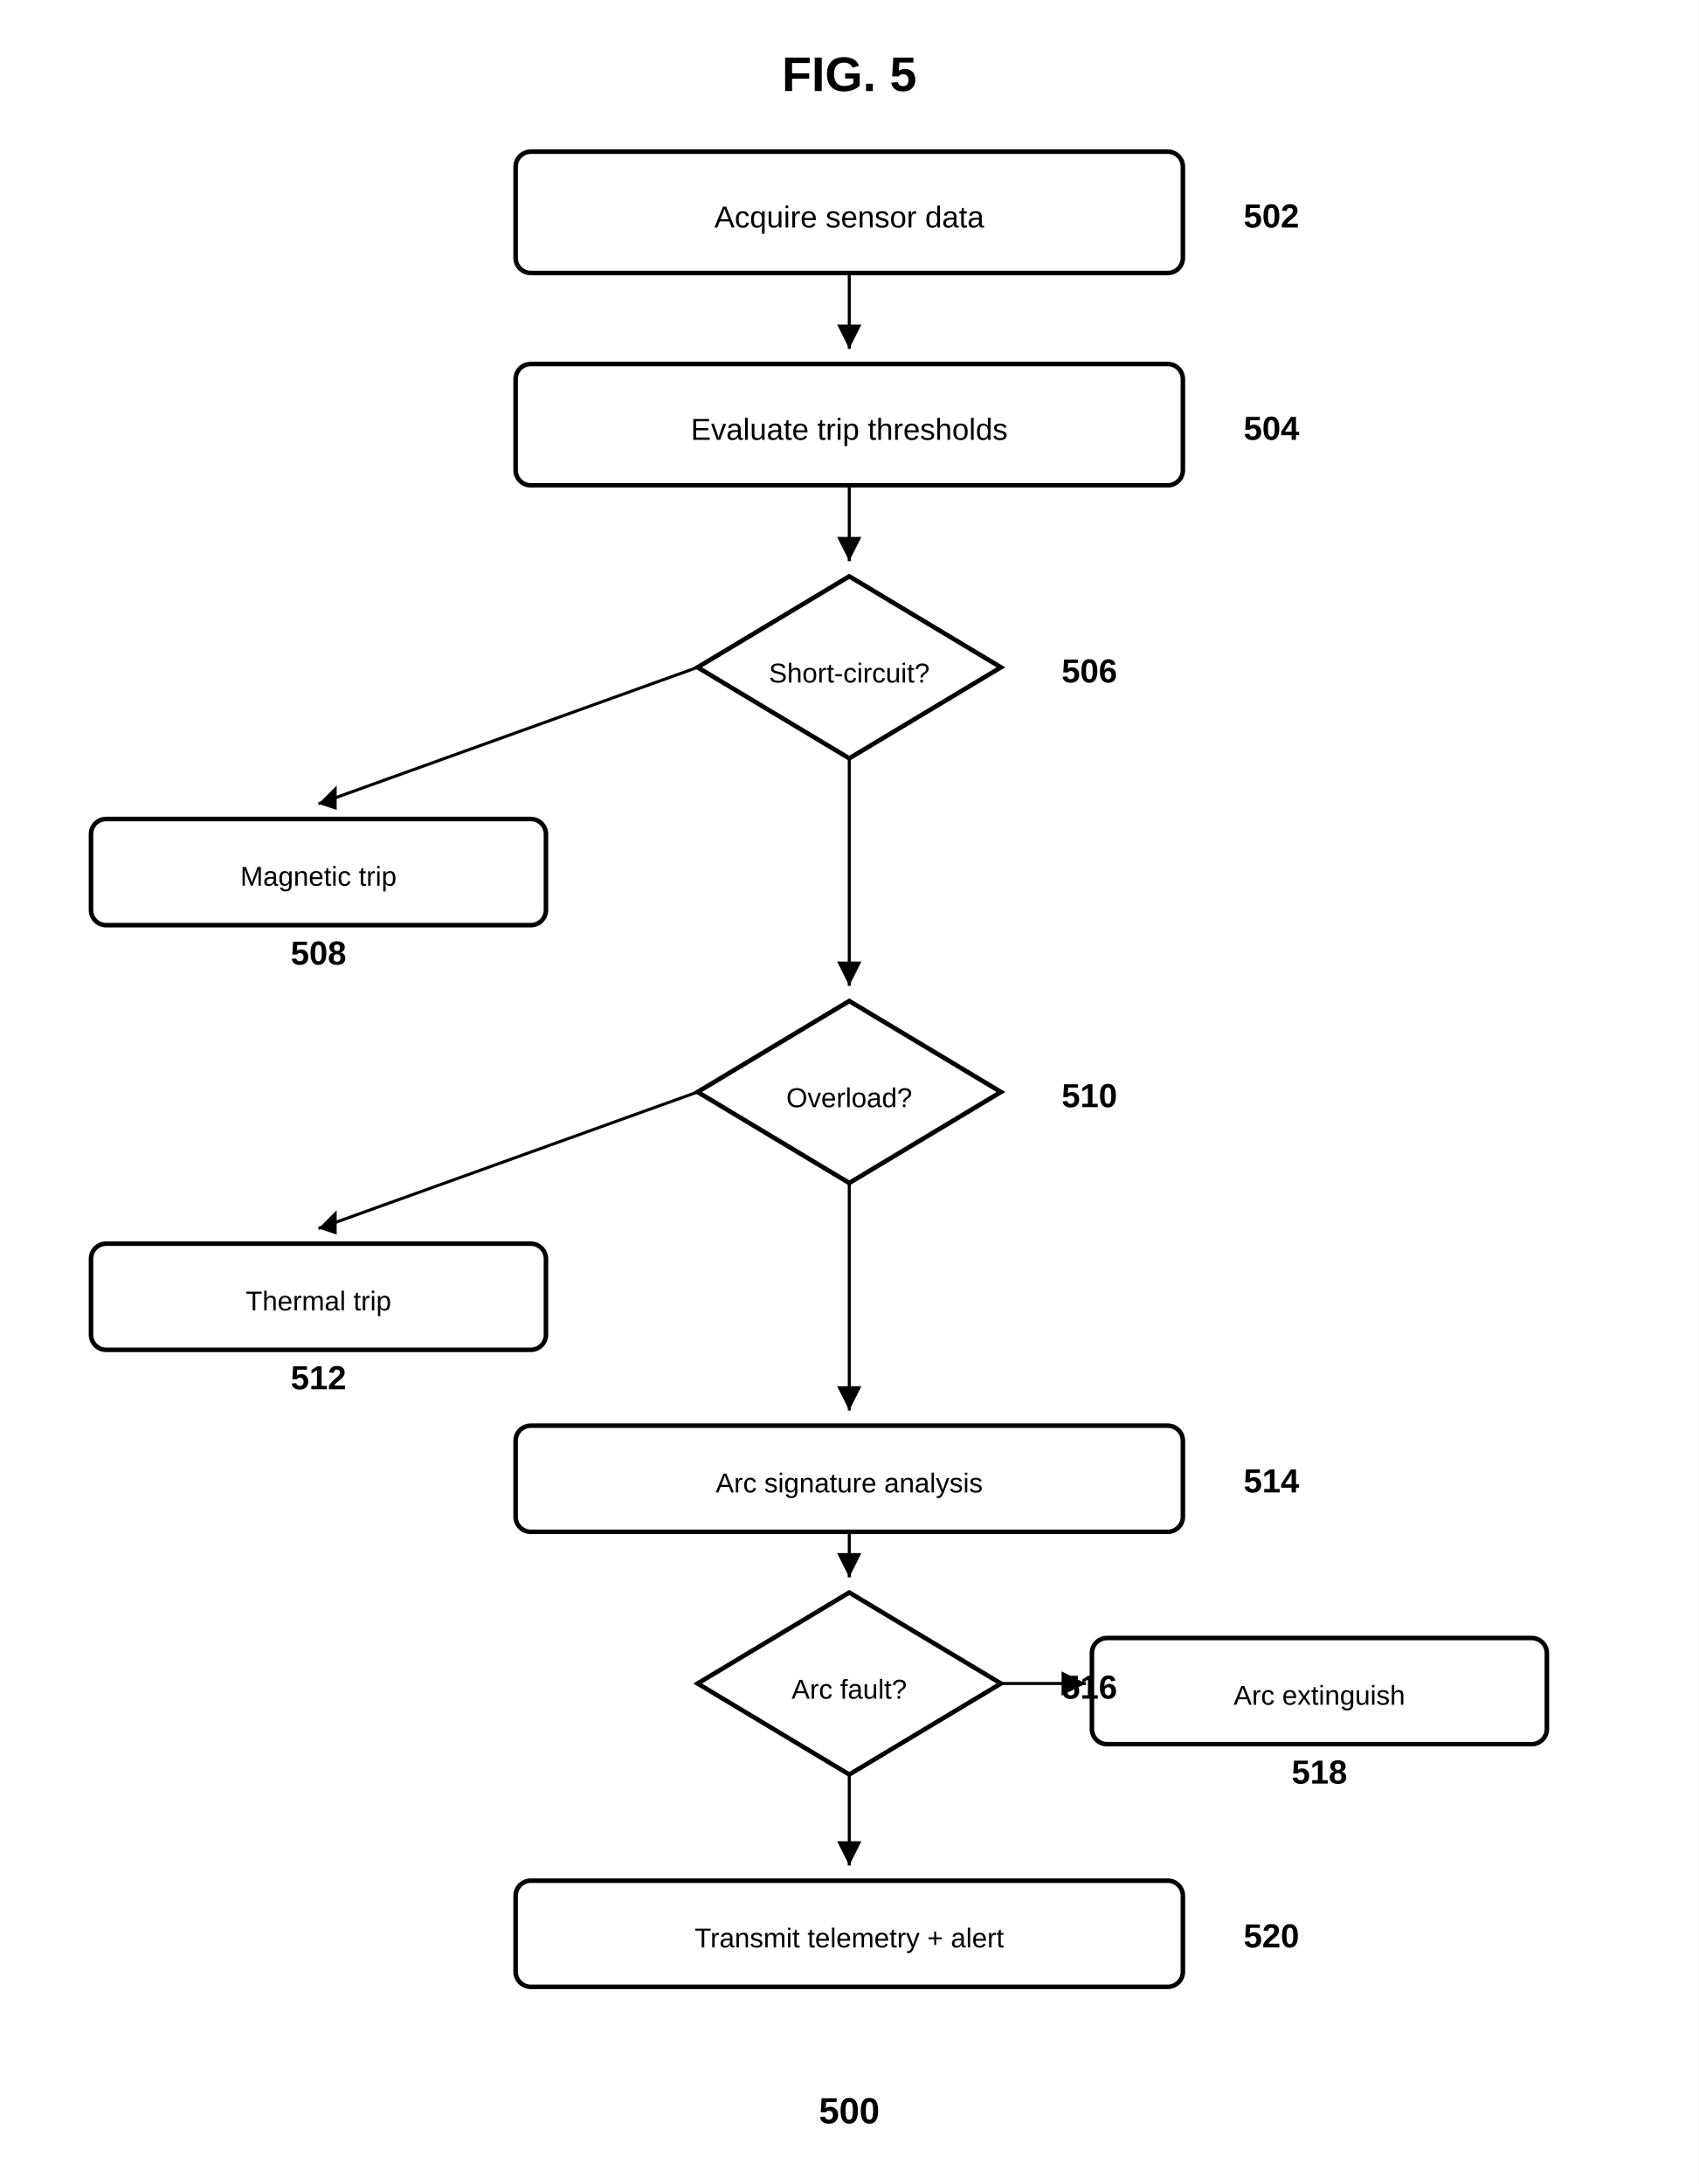
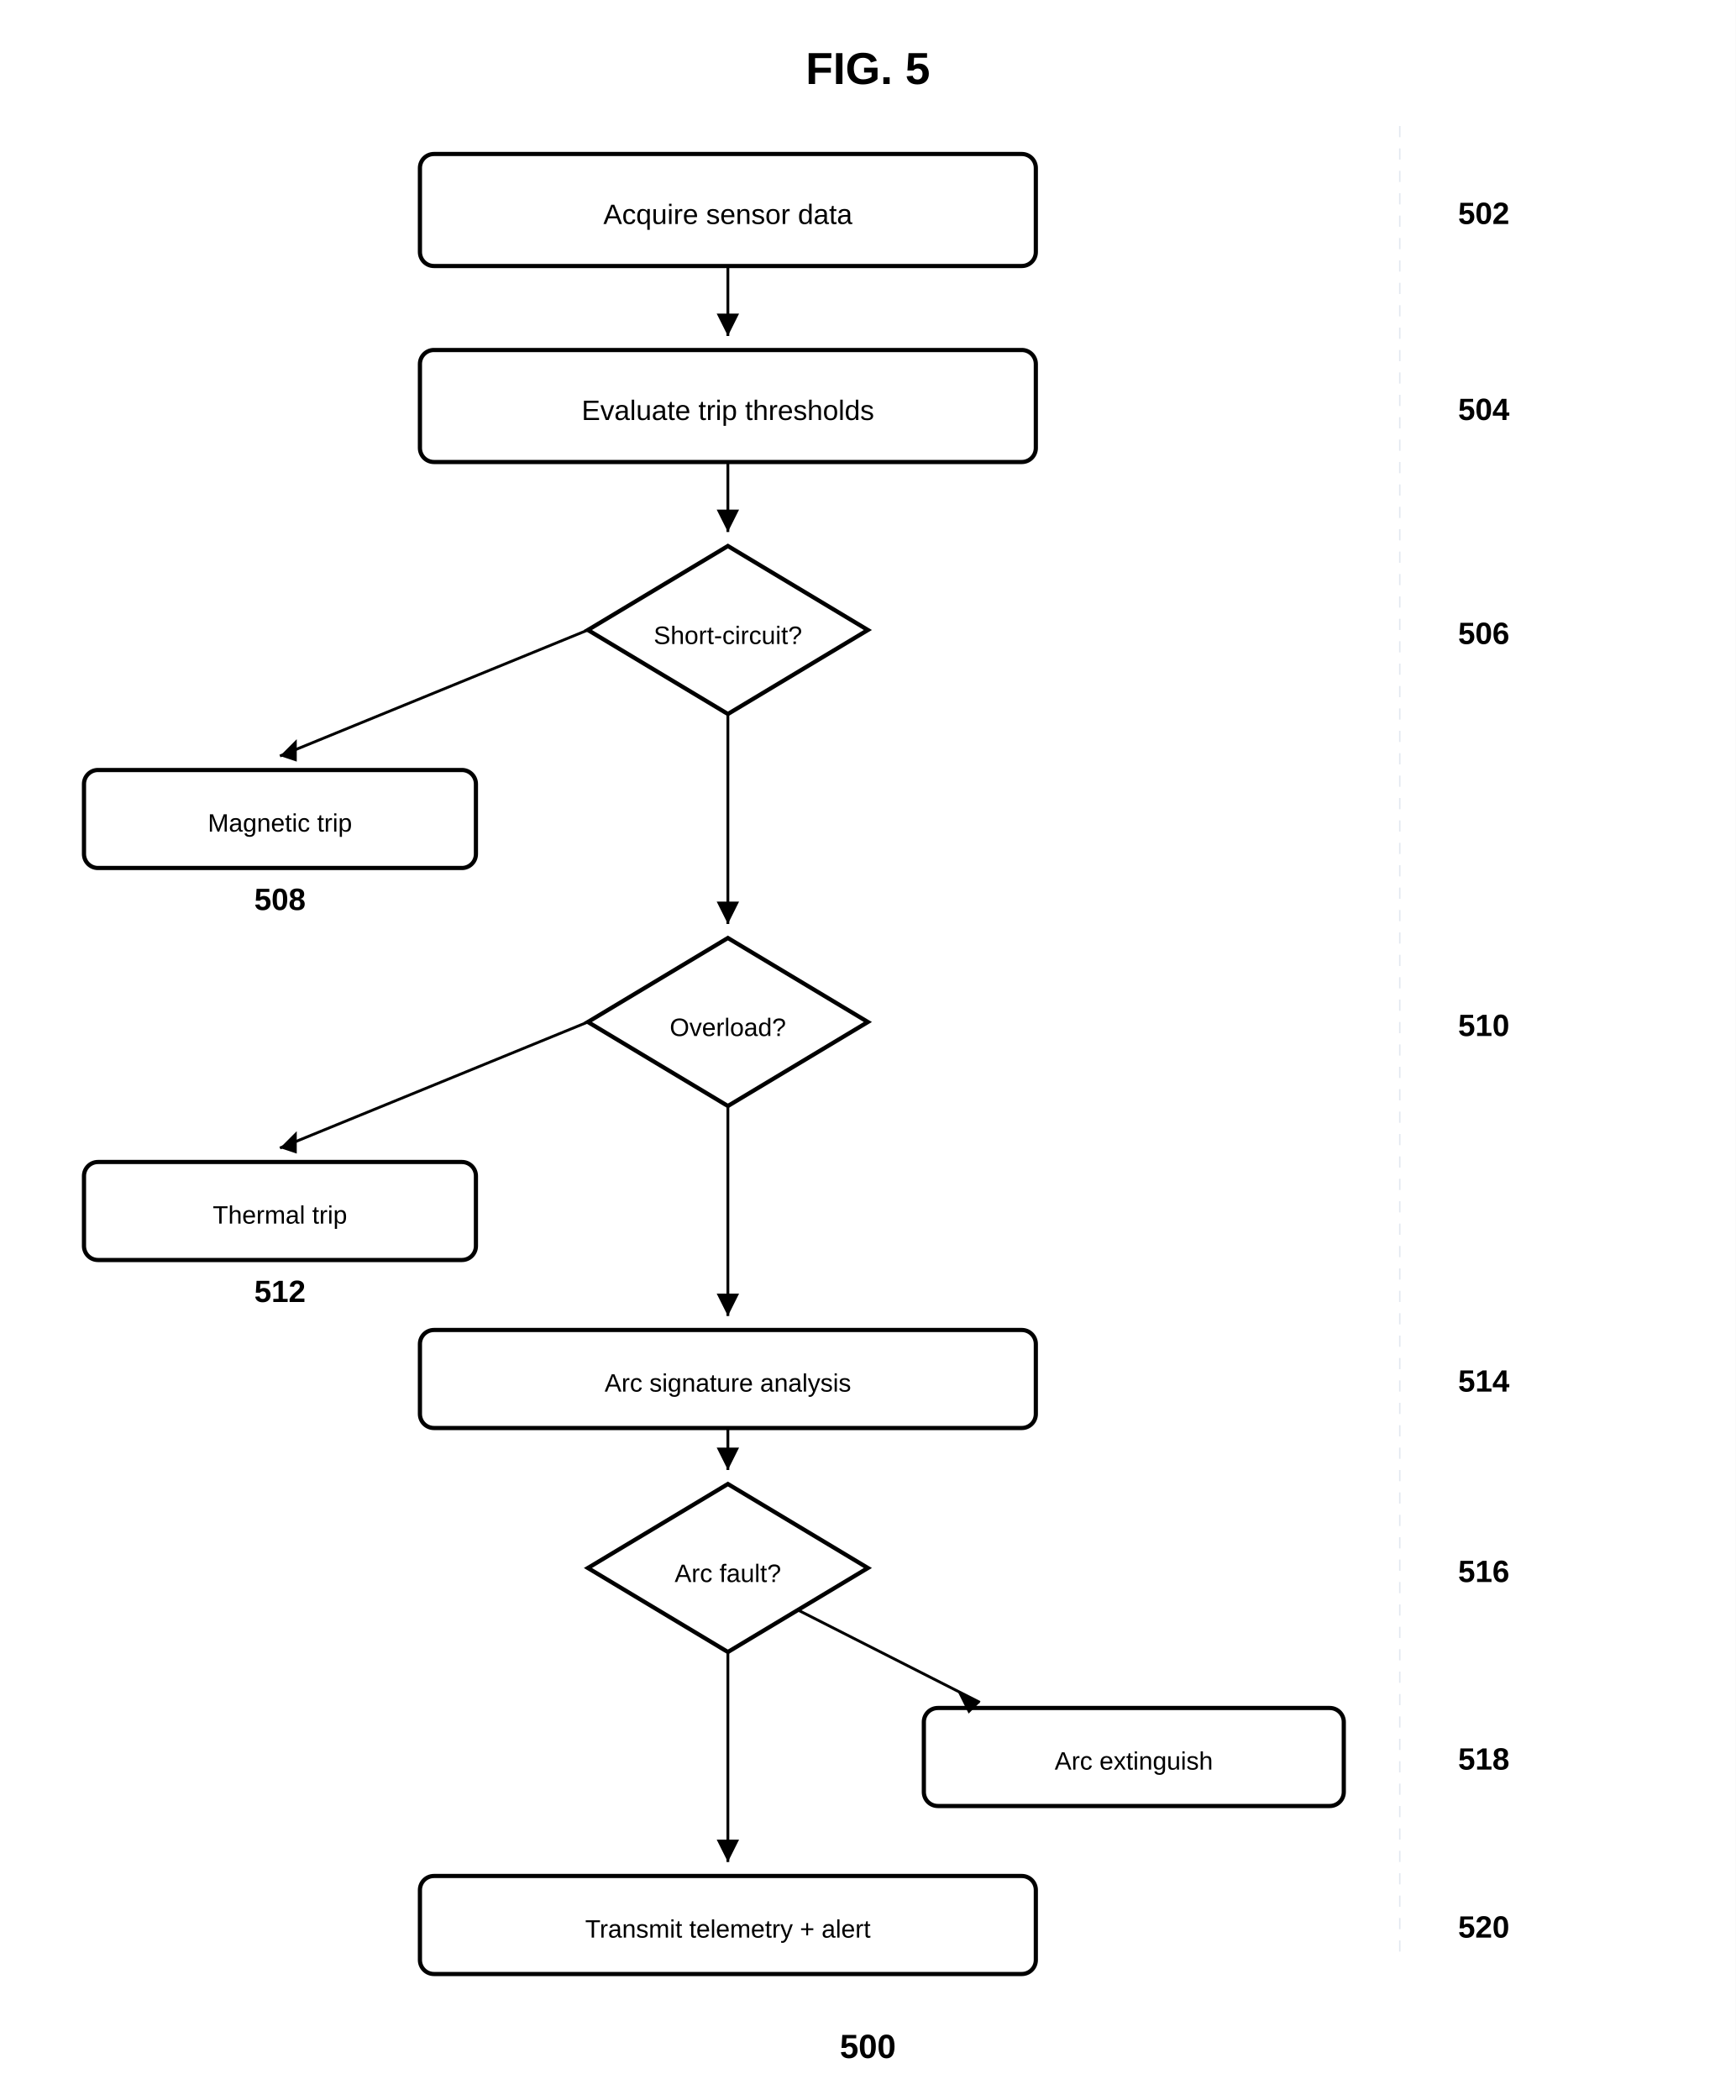
- <svg xmlns="http://www.w3.org/2000/svg" viewBox="0 0 560 720" width="560" height="720">
-   <rect width="560" height="720" fill="white" />
-   <text x="280" y="30" text-anchor="middle" font-family="Arial" font-size="16" font-weight="bold">FIG. 5</text>
-   <rect x="170" y="50" width="220" height="40" rx="5" fill="none" stroke="black" stroke-width="1.5" />
-   <text x="280" y="75" text-anchor="middle" font-family="Arial" font-size="10">Acquire sensor data</text>
-   <text x="410" y="75" font-family="Arial" font-size="11" font-weight="bold">502</text>
-   <rect x="170" y="120" width="220" height="40" rx="5" fill="none" stroke="black" stroke-width="1.5" />
-   <text x="280" y="145" text-anchor="middle" font-family="Arial" font-size="10">Evaluate trip thresholds</text>
-   <text x="410" y="145" font-family="Arial" font-size="11" font-weight="bold">504</text>
-   <polygon points="280,190 330,220 280,250 230,220" fill="none" stroke="black" stroke-width="1.5" />
-   <text x="280" y="225" text-anchor="middle" font-family="Arial" font-size="9">Short-circuit?</text>
-   <text x="350" y="225" font-family="Arial" font-size="11" font-weight="bold">506</text>
-   <rect x="30" y="270" width="150" height="35" rx="5" fill="none" stroke="black" stroke-width="1.5" />
-   <text x="105" y="292" text-anchor="middle" font-family="Arial" font-size="9">Magnetic trip</text>
-   <text x="105" y="318" text-anchor="middle" font-family="Arial" font-size="11" font-weight="bold">508</text>
-   <polygon points="280,330 330,360 280,390 230,360" fill="none" stroke="black" stroke-width="1.5" />
-   <text x="280" y="365" text-anchor="middle" font-family="Arial" font-size="9">Overload?</text>
-   <text x="350" y="365" font-family="Arial" font-size="11" font-weight="bold">510</text>
-   <rect x="30" y="410" width="150" height="35" rx="5" fill="none" stroke="black" stroke-width="1.5" />
-   <text x="105" y="432" text-anchor="middle" font-family="Arial" font-size="9">Thermal trip</text>
-   <text x="105" y="458" text-anchor="middle" font-family="Arial" font-size="11" font-weight="bold">512</text>
-   <rect x="170" y="470" width="220" height="35" rx="5" fill="none" stroke="black" stroke-width="1.5" />
-   <text x="280" y="492" text-anchor="middle" font-family="Arial" font-size="9">Arc signature analysis</text>
-   <text x="410" y="492" font-family="Arial" font-size="11" font-weight="bold">514</text>
-   <polygon points="280,525 330,555 280,585 230,555" fill="none" stroke="black" stroke-width="1.5" />
-   <text x="280" y="560" text-anchor="middle" font-family="Arial" font-size="9">Arc fault?</text>
-   <text x="350" y="560" font-family="Arial" font-size="11" font-weight="bold">516</text>
-   <rect x="360" y="540" width="150" height="35" rx="5" fill="none" stroke="black" stroke-width="1.5" />
-   <text x="435" y="562" text-anchor="middle" font-family="Arial" font-size="9">Arc extinguish</text>
-   <text x="435" y="588" text-anchor="middle" font-family="Arial" font-size="11" font-weight="bold">518</text>
-   <rect x="170" y="620" width="220" height="35" rx="5" fill="none" stroke="black" stroke-width="1.5" />
-   <text x="280" y="642" text-anchor="middle" font-family="Arial" font-size="9">Transmit telemetry + alert</text>
-   <text x="410" y="642" font-family="Arial" font-size="11" font-weight="bold">520</text>
-   <line x1="280" y1="90" x2="280" y2="115" stroke="black" stroke-width="1" />
-   <polygon points="280,115 276,107 284,107" fill="black" />
-   <line x1="280" y1="160" x2="280" y2="185" stroke="black" stroke-width="1" />
-   <polygon points="280,185 276,177 284,177" fill="black" />
-   <line x1="230" y1="220" x2="105" y2="265" stroke="black" stroke-width="1" />
-   <polygon points="105,265 111,259 111,267" fill="black" />
-   <line x1="280" y1="250" x2="280" y2="325" stroke="black" stroke-width="1" />
-   <polygon points="280,325 276,317 284,317" fill="black" />
-   <line x1="230" y1="360" x2="105" y2="405" stroke="black" stroke-width="1" />
-   <polygon points="105,405 111,399 111,407" fill="black" />
-   <line x1="280" y1="390" x2="280" y2="465" stroke="black" stroke-width="1" />
-   <polygon points="280,465 276,457 284,457" fill="black" />
-   <line x1="280" y1="505" x2="280" y2="520" stroke="black" stroke-width="1" />
-   <polygon points="280,520 276,512 284,512" fill="black" />
-   <line x1="330" y1="555" x2="358" y2="555" stroke="black" stroke-width="1" />
-   <polygon points="358,555 350,551 350,559" fill="black" />
-   <line x1="280" y1="585" x2="280" y2="615" stroke="black" stroke-width="1" />
-   <polygon points="280,615 276,607 284,607" fill="black" />
-   <text x="280" y="700" text-anchor="middle" font-family="Arial" font-size="12" font-weight="bold">500</text>
+ <svg xmlns="http://www.w3.org/2000/svg" viewBox="0 0 620 750" width="620" height="750">
+   <rect width="620" height="750" fill="white" />
+   <text x="310" y="30" text-anchor="middle" font-family="Arial" font-size="16" font-weight="bold">FIG. 5</text>
+   <line x1="500" y1="45" x2="500" y2="700" stroke="#e2e8f0" stroke-width="0.5" stroke-dasharray="4,4" />
+   <rect x="150" y="55" width="220" height="40" rx="5" fill="none" stroke="black" stroke-width="1.5" />
+   <text x="260" y="80" text-anchor="middle" font-family="Arial" font-size="10">Acquire sensor data</text>
+   <text x="530" y="80" text-anchor="middle" font-family="Arial" font-size="11" font-weight="bold">502</text>
+   <rect x="150" y="125" width="220" height="40" rx="5" fill="none" stroke="black" stroke-width="1.5" />
+   <text x="260" y="150" text-anchor="middle" font-family="Arial" font-size="10">Evaluate trip thresholds</text>
+   <text x="530" y="150" text-anchor="middle" font-family="Arial" font-size="11" font-weight="bold">504</text>
+   <polygon points="260,195 310,225 260,255 210,225" fill="none" stroke="black" stroke-width="1.5" />
+   <text x="260" y="230" text-anchor="middle" font-family="Arial" font-size="9">Short-circuit?</text>
+   <text x="530" y="230" text-anchor="middle" font-family="Arial" font-size="11" font-weight="bold">506</text>
+   <rect x="30" y="275" width="140" height="35" rx="5" fill="none" stroke="black" stroke-width="1.5" />
+   <text x="100" y="297" text-anchor="middle" font-family="Arial" font-size="9">Magnetic trip</text>
+   <text x="100" y="325" text-anchor="middle" font-family="Arial" font-size="11" font-weight="bold">508</text>
+   <polygon points="260,335 310,365 260,395 210,365" fill="none" stroke="black" stroke-width="1.5" />
+   <text x="260" y="370" text-anchor="middle" font-family="Arial" font-size="9">Overload?</text>
+   <text x="530" y="370" text-anchor="middle" font-family="Arial" font-size="11" font-weight="bold">510</text>
+   <rect x="30" y="415" width="140" height="35" rx="5" fill="none" stroke="black" stroke-width="1.5" />
+   <text x="100" y="437" text-anchor="middle" font-family="Arial" font-size="9">Thermal trip</text>
+   <text x="100" y="465" text-anchor="middle" font-family="Arial" font-size="11" font-weight="bold">512</text>
+   <rect x="150" y="475" width="220" height="35" rx="5" fill="none" stroke="black" stroke-width="1.5" />
+   <text x="260" y="497" text-anchor="middle" font-family="Arial" font-size="9">Arc signature analysis</text>
+   <text x="530" y="497" text-anchor="middle" font-family="Arial" font-size="11" font-weight="bold">514</text>
+   <polygon points="260,530 310,560 260,590 210,560" fill="none" stroke="black" stroke-width="1.5" />
+   <text x="260" y="565" text-anchor="middle" font-family="Arial" font-size="9">Arc fault?</text>
+   <text x="530" y="565" text-anchor="middle" font-family="Arial" font-size="11" font-weight="bold">516</text>
+   <rect x="330" y="610" width="150" height="35" rx="5" fill="none" stroke="black" stroke-width="1.5" />
+   <text x="405" y="632" text-anchor="middle" font-family="Arial" font-size="9">Arc extinguish</text>
+   <text x="530" y="632" text-anchor="middle" font-family="Arial" font-size="11" font-weight="bold">518</text>
+   <rect x="150" y="670" width="220" height="35" rx="5" fill="none" stroke="black" stroke-width="1.5" />
+   <text x="260" y="692" text-anchor="middle" font-family="Arial" font-size="9">Transmit telemetry + alert</text>
+   <text x="530" y="692" text-anchor="middle" font-family="Arial" font-size="11" font-weight="bold">520</text>
+   <line x1="260" y1="95" x2="260" y2="120" stroke="black" stroke-width="1" />
+   <polygon points="260,120 256,112 264,112" fill="black" />
+   <line x1="260" y1="165" x2="260" y2="190" stroke="black" stroke-width="1" />
+   <polygon points="260,190 256,182 264,182" fill="black" />
+   <line x1="210" y1="225" x2="100" y2="270" stroke="black" stroke-width="1" />
+   <polygon points="100,270 106,264 106,272" fill="black" />
+   <line x1="260" y1="255" x2="260" y2="330" stroke="black" stroke-width="1" />
+   <polygon points="260,330 256,322 264,322" fill="black" />
+   <line x1="210" y1="365" x2="100" y2="410" stroke="black" stroke-width="1" />
+   <polygon points="100,410 106,404 106,412" fill="black" />
+   <line x1="260" y1="395" x2="260" y2="470" stroke="black" stroke-width="1" />
+   <polygon points="260,470 256,462 264,462" fill="black" />
+   <line x1="260" y1="510" x2="260" y2="525" stroke="black" stroke-width="1" />
+   <polygon points="260,525 256,517 264,517" fill="black" />
+   <line x1="285" y1="575" x2="350" y2="608" stroke="black" stroke-width="1" />
+   <polygon points="350,608 342,604 346,612" fill="black" />
+   <line x1="260" y1="590" x2="260" y2="665" stroke="black" stroke-width="1" />
+   <polygon points="260,665 256,657 264,657" fill="black" />
+   <text x="310" y="735" text-anchor="middle" font-family="Arial" font-size="12" font-weight="bold">500</text>
</svg>
